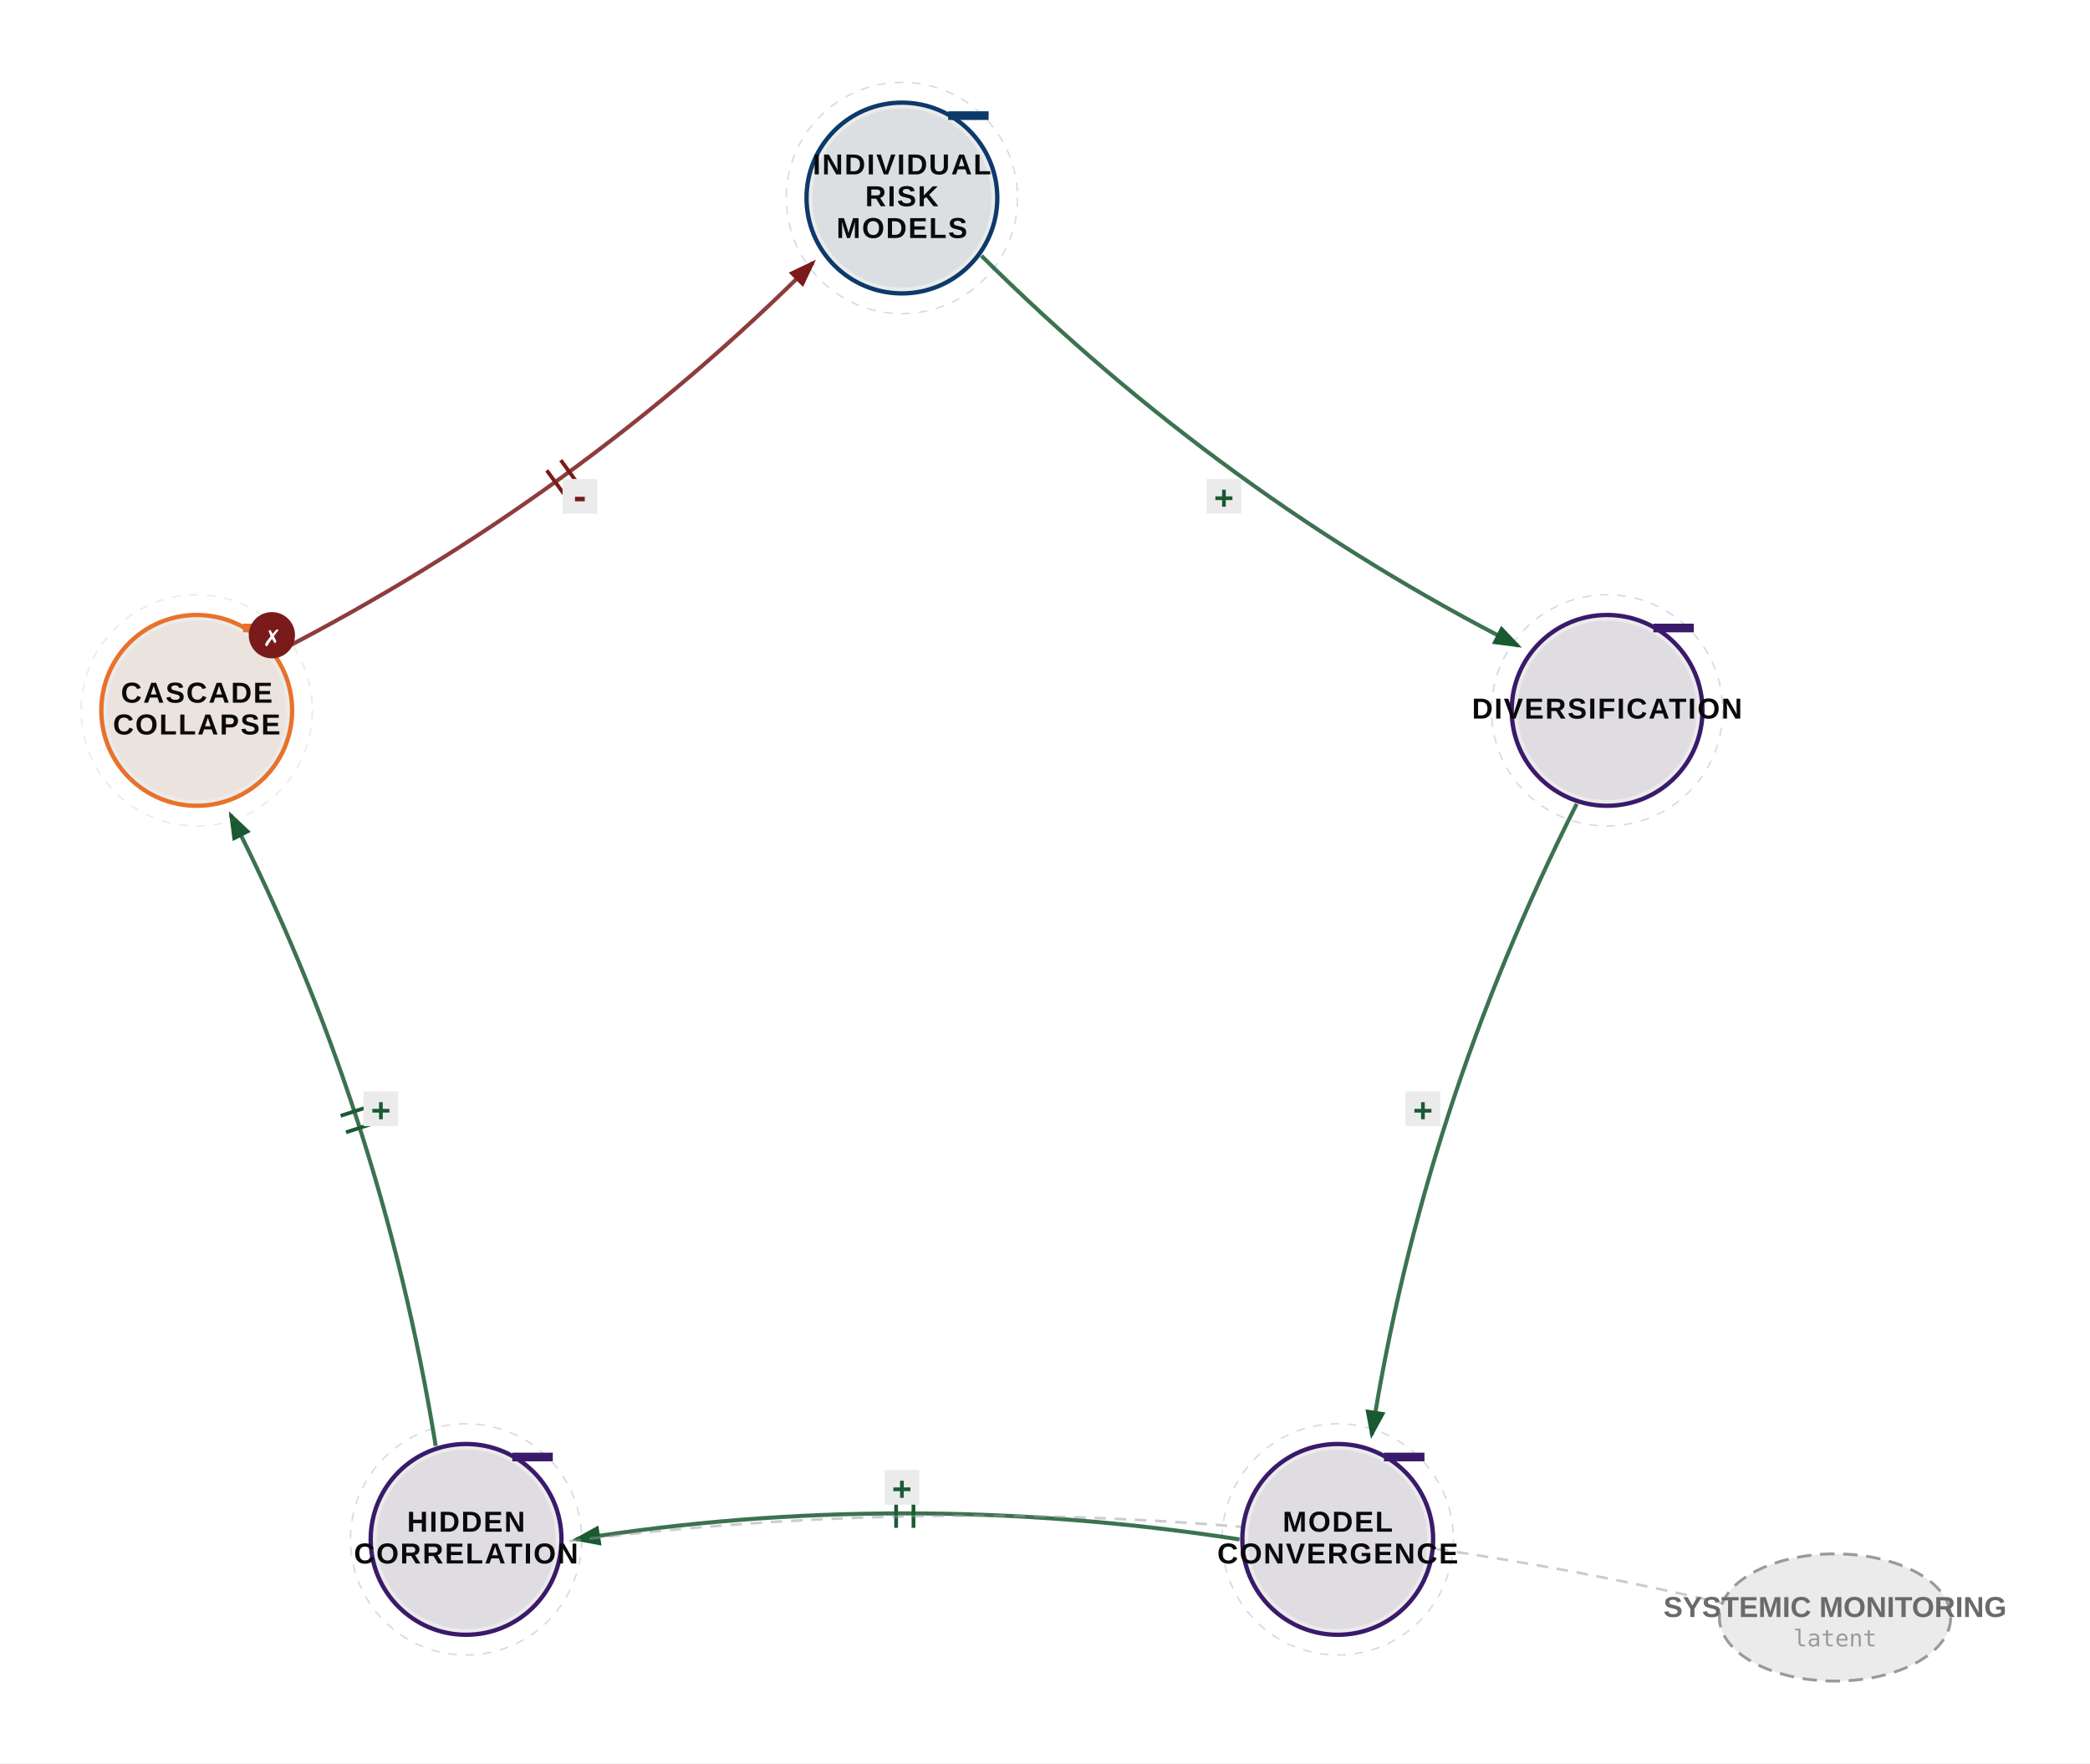
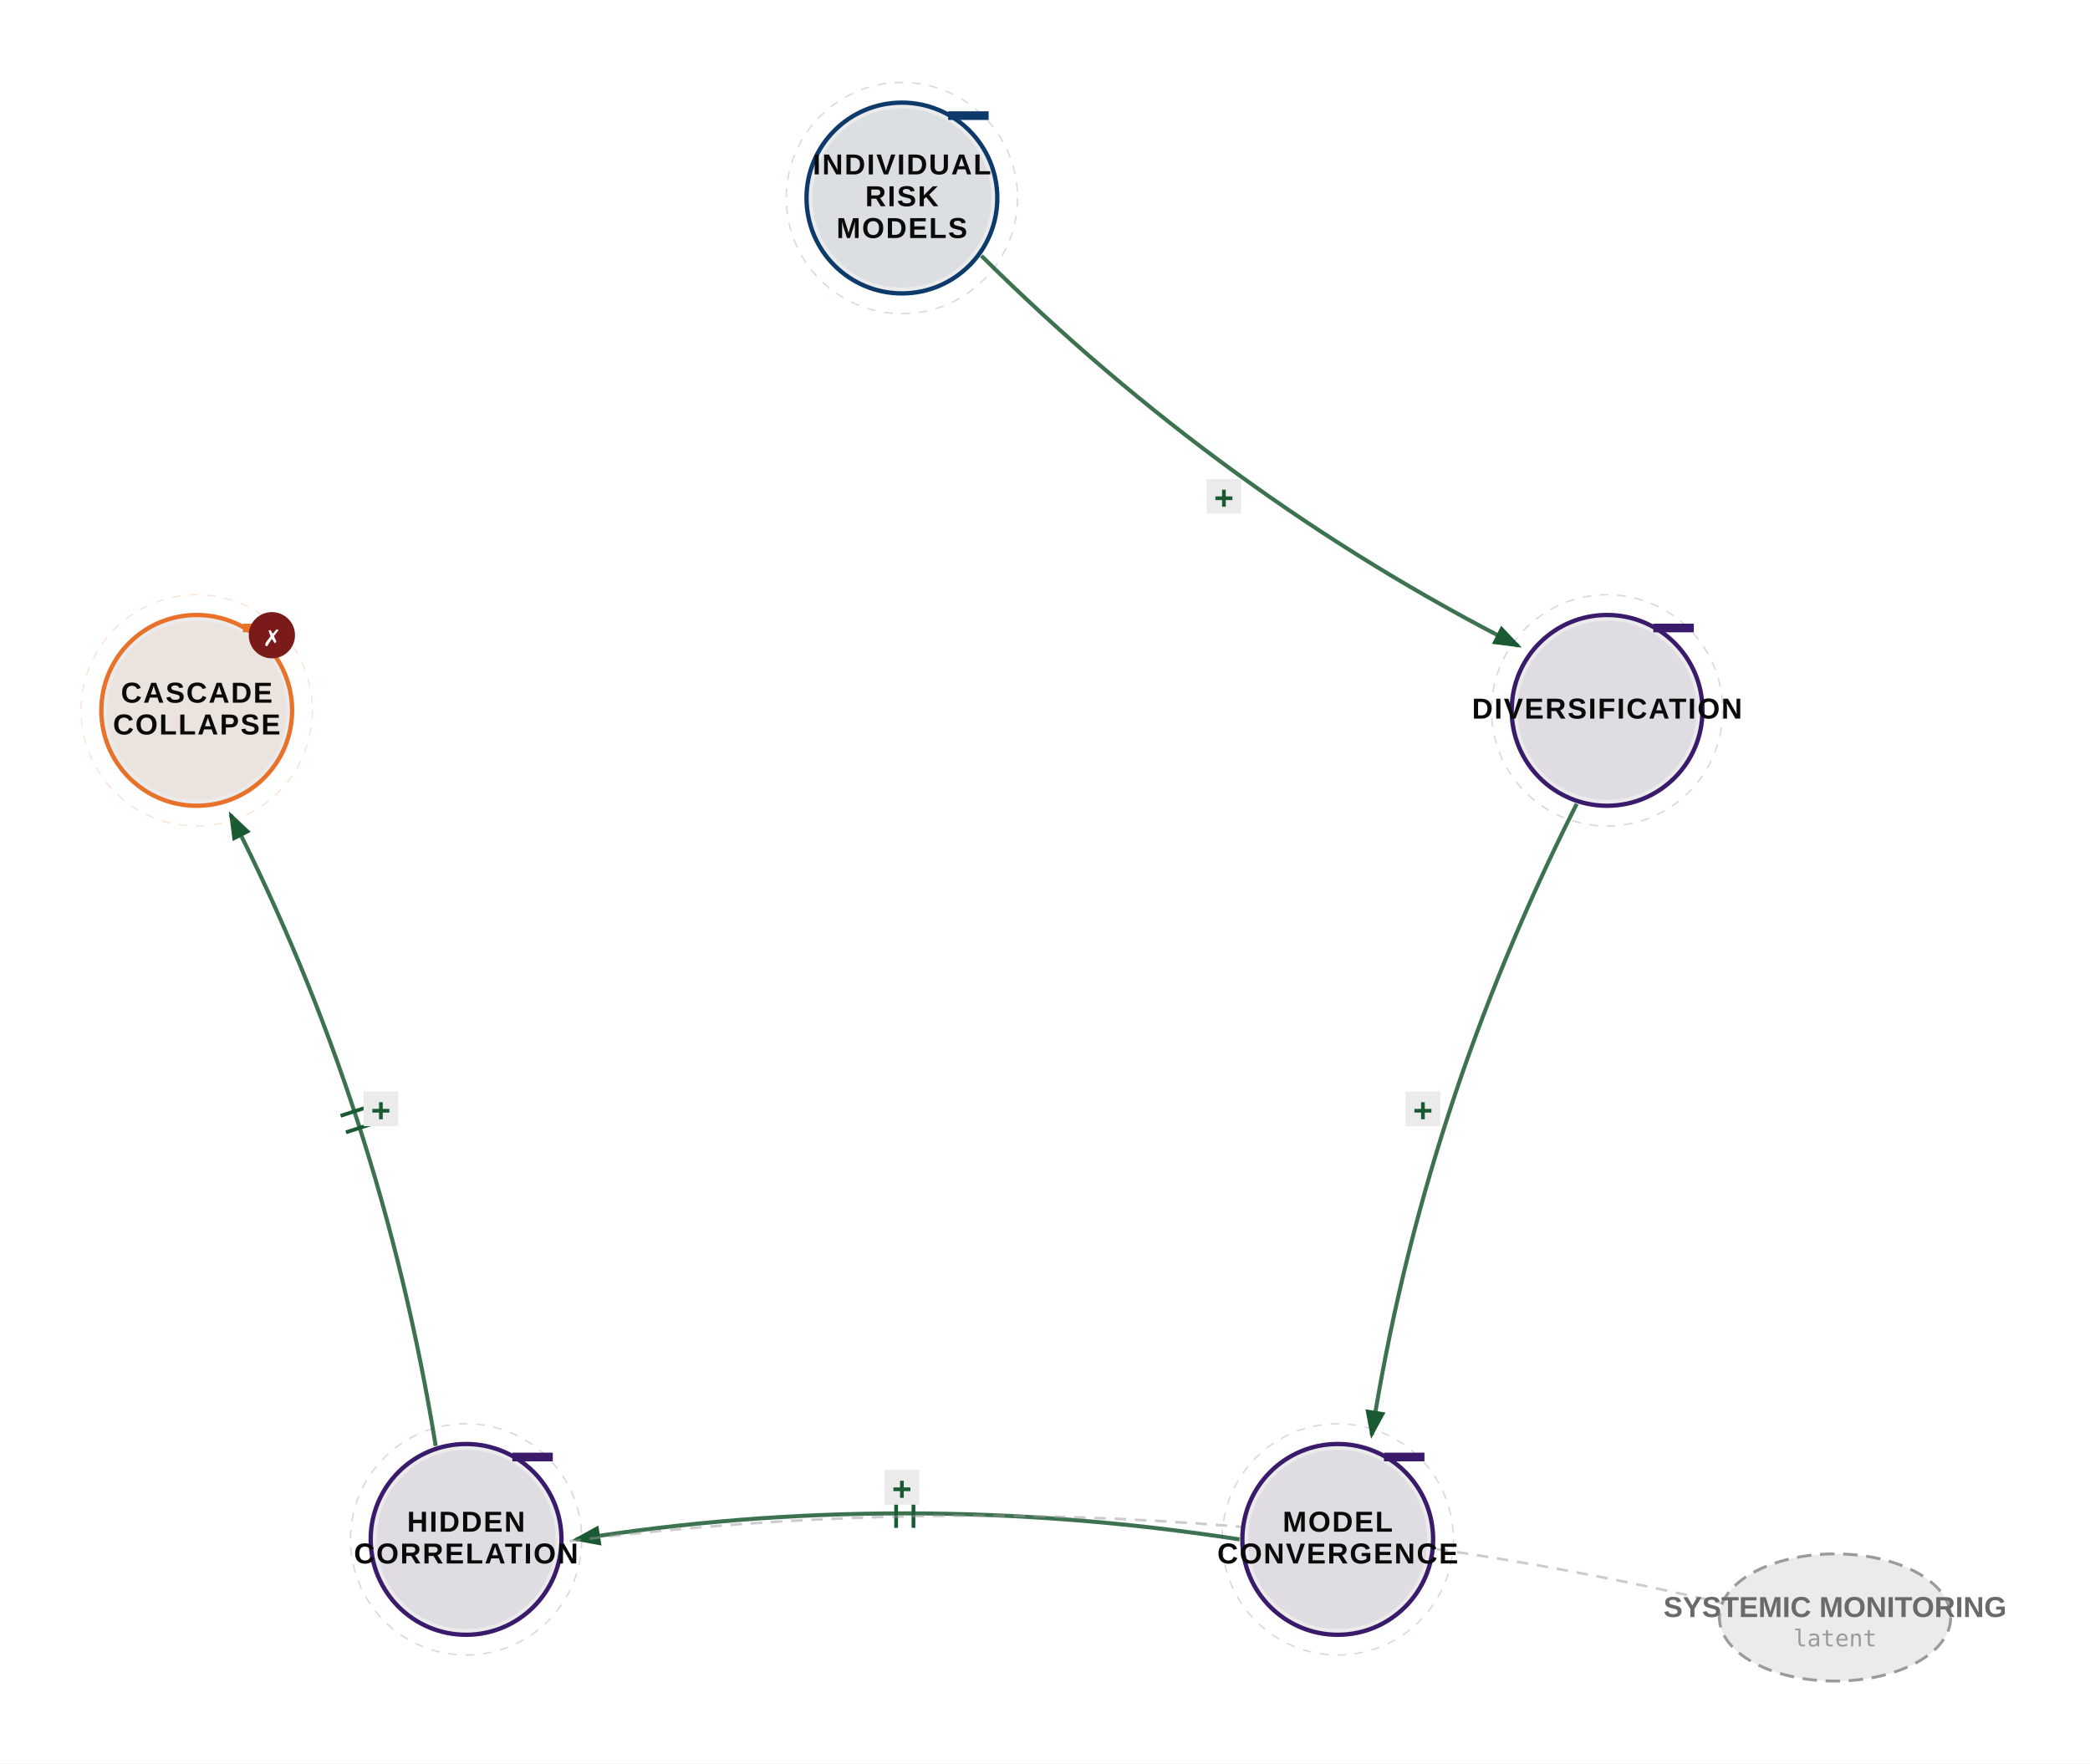
<svg xmlns="http://www.w3.org/2000/svg" viewBox="328 138 723 610" width="723" height="610">
  <rect x="328" y="138" width="723" height="610" fill="#fff" />
  <defs>
    <marker id="ap" markerWidth="7" markerHeight="5" refX="6" refY="2.5" orient="auto">
      <polygon points="0 0,7 2.5,0 5" fill="#1a5a32" />
    </marker>
    <marker id="an" markerWidth="7" markerHeight="5" refX="6" refY="2.5" orient="auto">
      <polygon points="0 0,7 2.5,0 5" fill="#7a1a1a" />
    </marker>
    <marker id="ac" markerWidth="7" markerHeight="5" refX="6" refY="2.5" orient="auto">
      <polygon points="0 0,7 2.5,0 5" fill="#9a9a9a" />
    </marker>
  </defs>
  <g>
    <path d="M667.507,226.485 Q751.393,309.681 853.203,361.401" fill="none" stroke="#1a5a32" stroke-width="1.4" stroke-opacity="0.85" marker-end="url(#ap)" />
    <rect x="745.393" y="303.681" width="12" height="12" fill="#ebebeb" />
    <text x="751.393" y="310.681" text-anchor="middle" dominant-baseline="middle" fill="#1a5a32" font-family="monospace" font-size="11" font-weight="700">+</text>
  </g>
  <g>
    <path d="M873.439,416.073 Q820.237,521.563 802.51,634.373" fill="none" stroke="#1a5a32" stroke-width="1.4" stroke-opacity="0.85" marker-end="url(#ap)" />
    <rect x="814.237" y="515.563" width="12" height="12" fill="#ebebeb" />
    <text x="820.237" y="522.563" text-anchor="middle" dominant-baseline="middle" fill="#1a5a32" font-family="monospace" font-size="11" font-weight="700">+</text>
  </g>
  <g>
    <path d="M756.767,670.513 Q640,652.513 527.233,670.513" fill="none" stroke="#1a5a32" stroke-width="1.4" stroke-opacity="0.85" marker-end="url(#ap)" />
    <g transform="translate(641,661.5129) rotate(180)">
      <line x1="-3" y1="-5" x2="-3" y2="5" stroke="#1a5a32" stroke-width="1.3" />
      <line x1="3" y1="-5" x2="3" y2="5" stroke="#1a5a32" stroke-width="1.3" />
    </g>
    <rect x="634" y="646.513" width="12" height="12" fill="#ebebeb" />
    <text x="640" y="653.513" text-anchor="middle" dominant-baseline="middle" fill="#1a5a32" font-family="monospace" font-size="11" font-weight="700">+</text>
  </g>
  <g>
    <path d="M478.727,638.177 Q459.763,521.563 407.797,419.877" fill="none" stroke="#1a5a32" stroke-width="1.4" stroke-opacity="0.85" marker-end="url(#ap)" />
    <g transform="translate(451.5121,525.2949) rotate(-108)">
      <line x1="-3" y1="-5" x2="-3" y2="5" stroke="#1a5a32" stroke-width="1.3" />
      <line x1="3" y1="-5" x2="3" y2="5" stroke="#1a5a32" stroke-width="1.3" />
    </g>
    <rect x="453.763" y="515.563" width="12" height="12" fill="#ebebeb" />
    <text x="459.763" y="522.563" text-anchor="middle" dominant-baseline="middle" fill="#1a5a32" font-family="monospace" font-size="11" font-weight="700">+</text>
  </g>
  <g>
-     <path d="M423.561,363.752 Q528.607,309.681 609.257,228.836" fill="none" stroke="#7a1a1a" stroke-width="1.4" stroke-opacity="0.85" marker-end="url(#an)" />
-     <g transform="translate(522.5081,302.9875) rotate(-36)">
-       <line x1="-3" y1="-5" x2="-3" y2="5" stroke="#7a1a1a" stroke-width="1.3" />
-       <line x1="3" y1="-5" x2="3" y2="5" stroke="#7a1a1a" stroke-width="1.3" />
-     </g>
-     <rect x="522.607" y="303.681" width="12" height="12" fill="#ebebeb" />
-     <text x="528.607" y="310.681" text-anchor="middle" dominant-baseline="middle" fill="#7a1a1a" font-family="monospace" font-size="11" font-weight="700">-</text>
-   </g>
-   <g>
-     <path d="M938.837,696.16 Q728.293,644.085 517.188,672.107" fill="none" stroke="#9a9a9a" stroke-width="0.9" stroke-opacity="0.5" stroke-dasharray="4 3" marker-end="url(#ac)" />
+     <path d="M938.837,696.16 Q728.293,644.085 517.188,672.107" fill="none" stroke="#9a9a9a" stroke-width="0.9" stroke-opacity="0.5" marker-end="url(#ac)" stroke-dasharray="4 3" />
  </g>
  <g transform="translate(640,206.5)">
    <circle r="40" fill="none" stroke="#0c3a6a" stroke-width="0.5" stroke-opacity="0.18" stroke-dasharray="3 3" />
    <circle r="33" fill="#ebebeb" stroke="#0c3a6a" stroke-width="1.5" />
    <circle r="31" fill="#0c3a6a" fill-opacity="0.07" />
    <rect x="16" y="-30" width="14" height="3" fill="#0c3a6a" />
    <text x="0" y="-11" text-anchor="middle" dominant-baseline="middle" fill="#0a0a0a" font-family="'Barlow Condensed','Arial Narrow','Helvetica Neue',Arial,sans-serif" font-size="10" font-weight="700" letter-spacing="0.05em">INDIVIDUAL</text>
    <text x="0" y="0" text-anchor="middle" dominant-baseline="middle" fill="#0a0a0a" font-family="'Barlow Condensed','Arial Narrow','Helvetica Neue',Arial,sans-serif" font-size="10" font-weight="700" letter-spacing="0.05em">RISK</text>
    <text x="0" y="11" text-anchor="middle" dominant-baseline="middle" fill="#0a0a0a" font-family="'Barlow Condensed','Arial Narrow','Helvetica Neue',Arial,sans-serif" font-size="10" font-weight="700" letter-spacing="0.05em">MODELS</text>
  </g>
  <g transform="translate(883.946,383.7371)">
    <circle r="40" fill="none" stroke="#3a1a6a" stroke-width="0.5" stroke-opacity="0.18" stroke-dasharray="3 3" />
    <circle r="33" fill="#ebebeb" stroke="#3a1a6a" stroke-width="1.5" />
    <circle r="31" fill="#3a1a6a" fill-opacity="0.07" />
    <rect x="16" y="-30" width="14" height="3" fill="#3a1a6a" />
    <text x="0" y="0" text-anchor="middle" dominant-baseline="middle" fill="#0a0a0a" font-family="'Barlow Condensed','Arial Narrow','Helvetica Neue',Arial,sans-serif" font-size="10" font-weight="700" letter-spacing="0.05em">DIVERSIFICATION</text>
  </g>
  <g transform="translate(790.7669,670.5129)">
    <circle r="40" fill="none" stroke="#3a1a6a" stroke-width="0.5" stroke-opacity="0.18" stroke-dasharray="3 3" />
    <circle r="33" fill="#ebebeb" stroke="#3a1a6a" stroke-width="1.5" />
    <circle r="31" fill="#3a1a6a" fill-opacity="0.07" />
    <rect x="16" y="-30" width="14" height="3" fill="#3a1a6a" />
    <text x="0" y="-5.5" text-anchor="middle" dominant-baseline="middle" fill="#0a0a0a" font-family="'Barlow Condensed','Arial Narrow','Helvetica Neue',Arial,sans-serif" font-size="10" font-weight="700" letter-spacing="0.05em">MODEL</text>
    <text x="0" y="5.5" text-anchor="middle" dominant-baseline="middle" fill="#0a0a0a" font-family="'Barlow Condensed','Arial Narrow','Helvetica Neue',Arial,sans-serif" font-size="10" font-weight="700" letter-spacing="0.05em">CONVERGENCE</text>
  </g>
  <g transform="translate(489.2331,670.5129)">
    <circle r="40" fill="none" stroke="#3a1a6a" stroke-width="0.5" stroke-opacity="0.18" stroke-dasharray="3 3" />
    <circle r="33" fill="#ebebeb" stroke="#3a1a6a" stroke-width="1.5" />
    <circle r="31" fill="#3a1a6a" fill-opacity="0.07" />
    <rect x="16" y="-30" width="14" height="3" fill="#3a1a6a" />
    <text x="0" y="-5.5" text-anchor="middle" dominant-baseline="middle" fill="#0a0a0a" font-family="'Barlow Condensed','Arial Narrow','Helvetica Neue',Arial,sans-serif" font-size="10" font-weight="700" letter-spacing="0.05em">HIDDEN</text>
    <text x="0" y="5.5" text-anchor="middle" dominant-baseline="middle" fill="#0a0a0a" font-family="'Barlow Condensed','Arial Narrow','Helvetica Neue',Arial,sans-serif" font-size="10" font-weight="700" letter-spacing="0.05em">CORRELATION</text>
  </g>
  <g transform="translate(396.054,383.7371)">
    <circle r="40" fill="none" stroke="#e8722a" stroke-width="0.5" stroke-opacity="0.18" stroke-dasharray="3 3" />
    <circle r="33" fill="#ebebeb" stroke="#e8722a" stroke-width="1.5" />
    <circle r="31" fill="#e8722a" fill-opacity="0.07" />
    <rect x="16" y="-30" width="14" height="3" fill="#e8722a" />
    <text x="0" y="-5.5" text-anchor="middle" dominant-baseline="middle" fill="#0a0a0a" font-family="'Barlow Condensed','Arial Narrow','Helvetica Neue',Arial,sans-serif" font-size="10" font-weight="700" letter-spacing="0.05em">CASCADE</text>
    <text x="0" y="5.5" text-anchor="middle" dominant-baseline="middle" fill="#0a0a0a" font-family="'Barlow Condensed','Arial Narrow','Helvetica Neue',Arial,sans-serif" font-size="10" font-weight="700" letter-spacing="0.05em">COLLAPSE</text>
    <circle cx="26" cy="-26" r="8" fill="#7a1a1a" />
    <text x="26" y="-25" text-anchor="middle" dominant-baseline="middle" fill="#fff" font-size="8" font-weight="700">✗</text>
  </g>
  <g transform="translate(962.7978,697.5263)">
    <ellipse rx="40" ry="22" fill="#ebebeb" stroke="#9a9a9a" stroke-width="1" stroke-dasharray="5 3" opacity="1" />
    <text x="0" y="-3" text-anchor="middle" dominant-baseline="middle" fill="#6a6a6a" font-family="'Barlow Condensed','Arial Narrow','Helvetica Neue',Arial,sans-serif" font-size="10" font-weight="600" opacity="1">SYSTEMIC MONITORING</text>
    <text x="0" y="10" text-anchor="middle" fill="#9a9a9a" font-family="monospace" font-size="8" opacity="1">latent</text>
  </g>
</svg>
